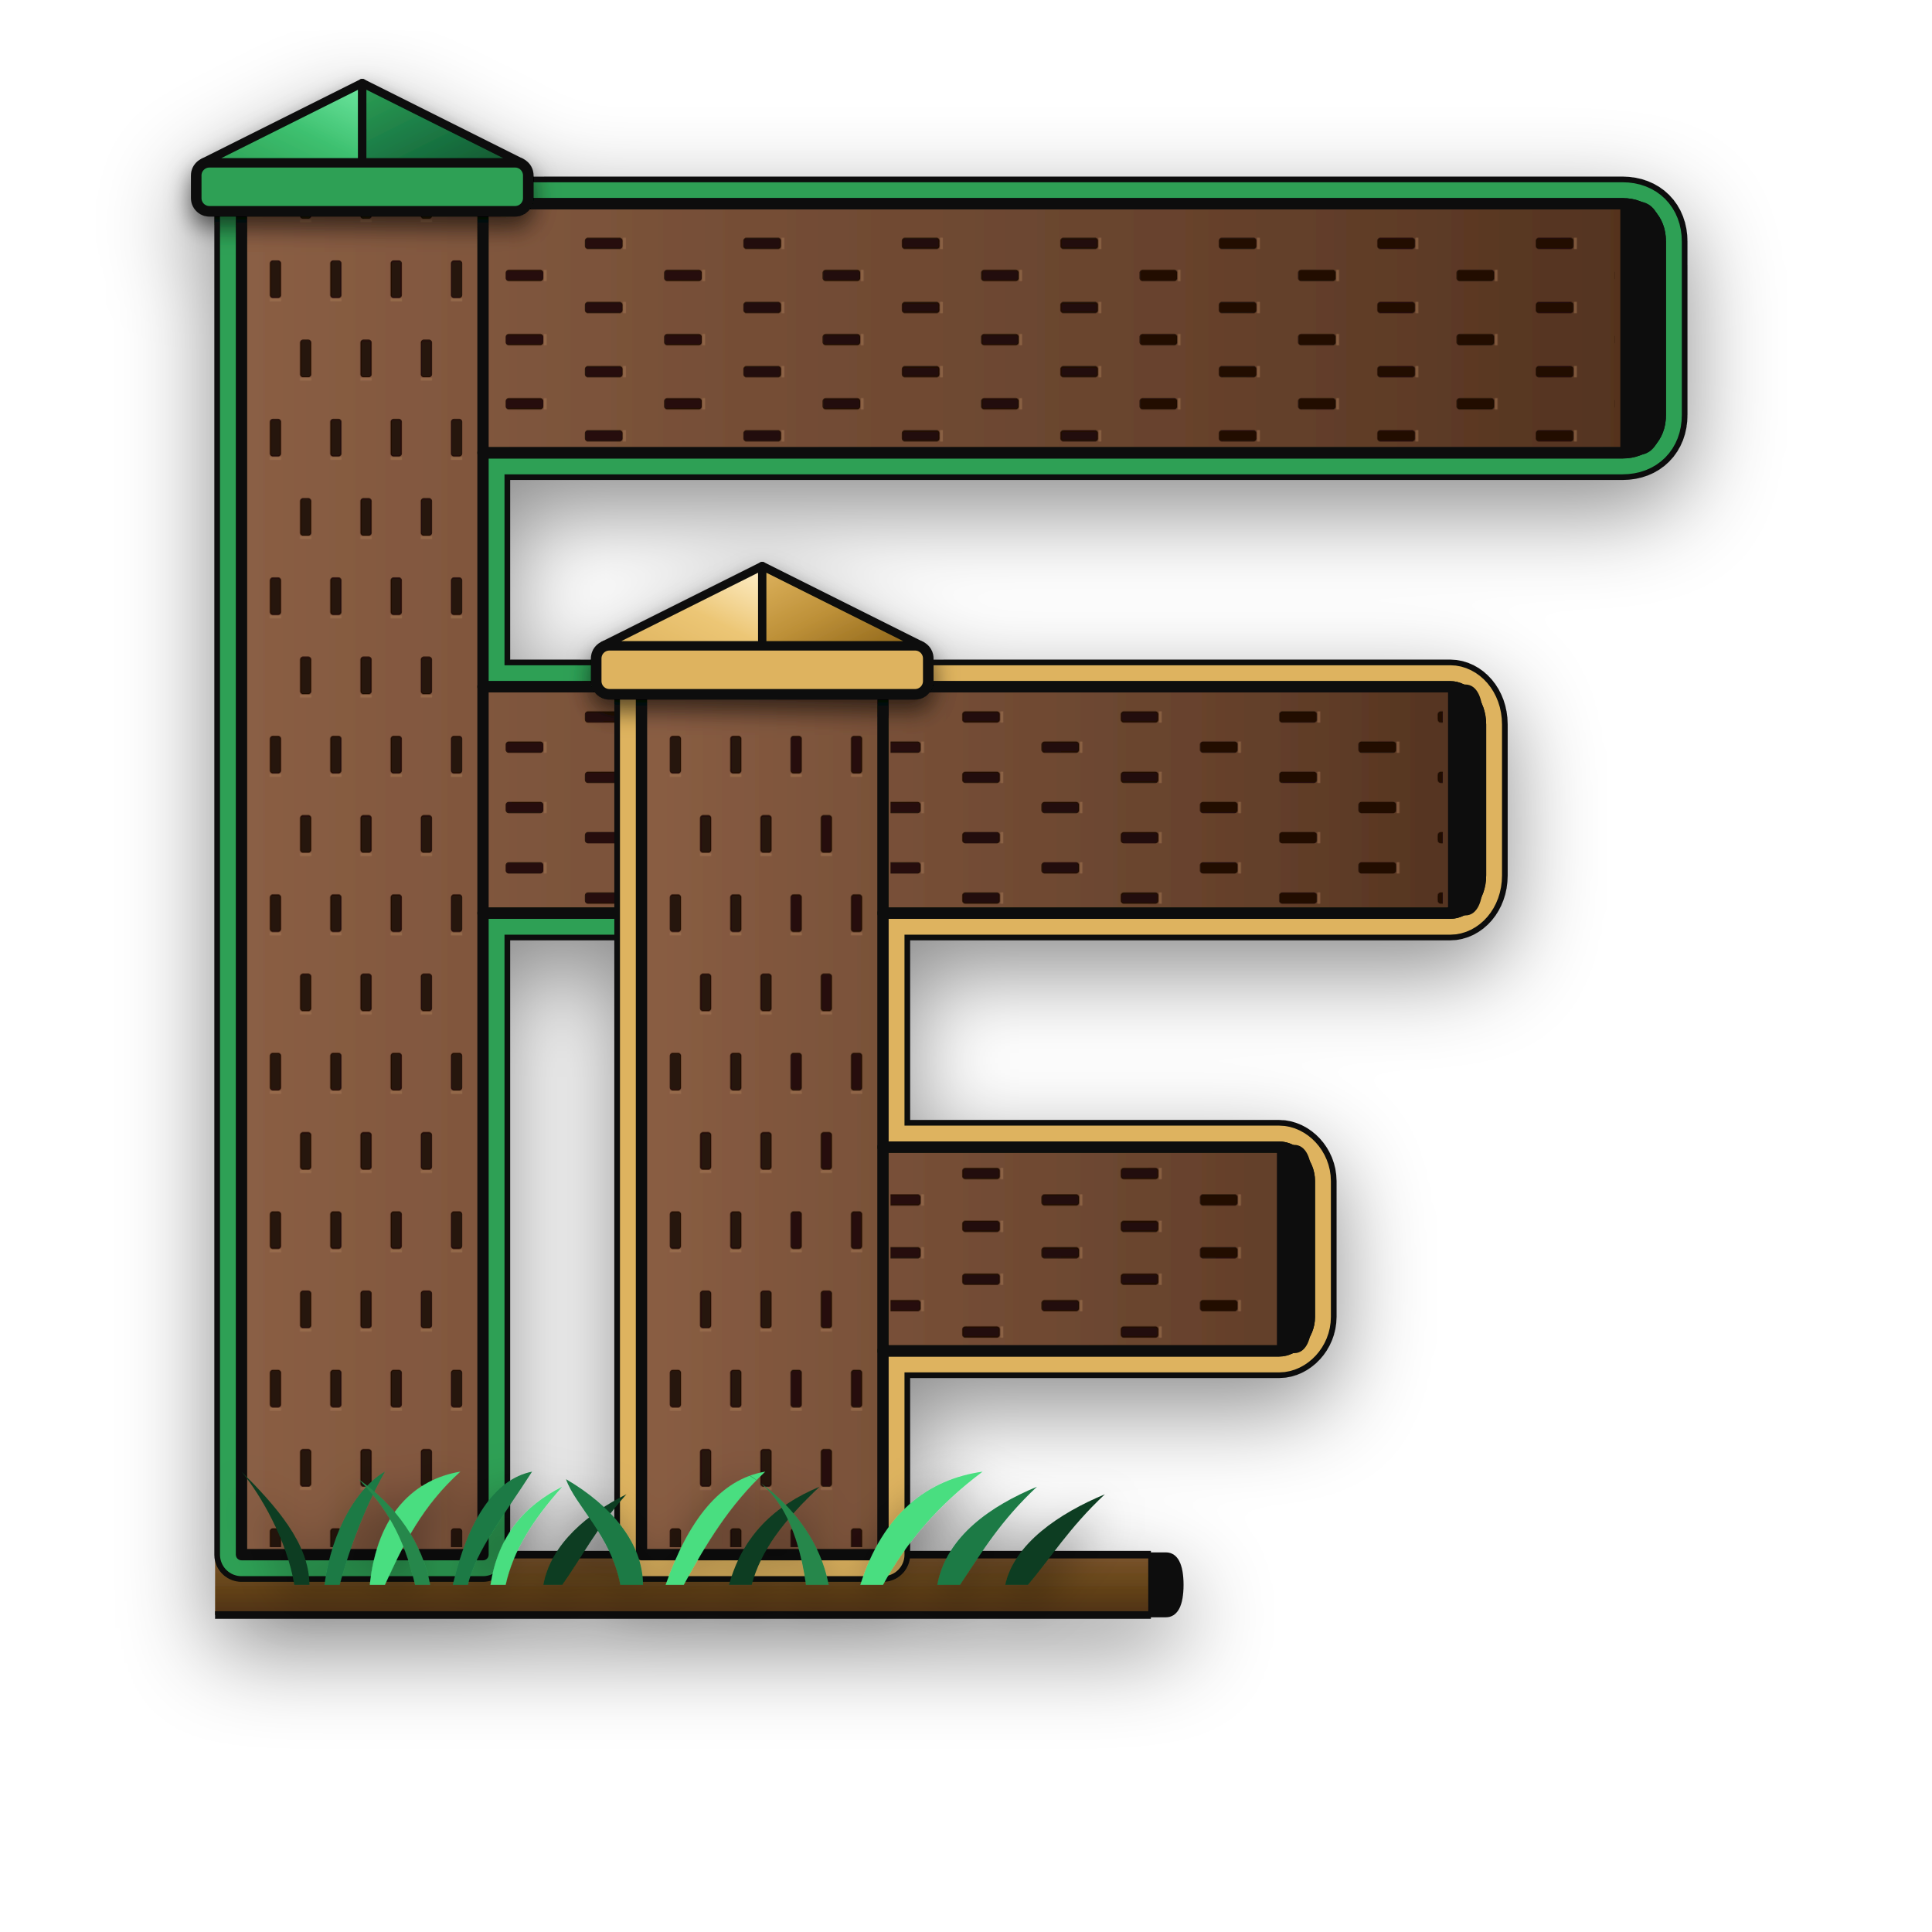
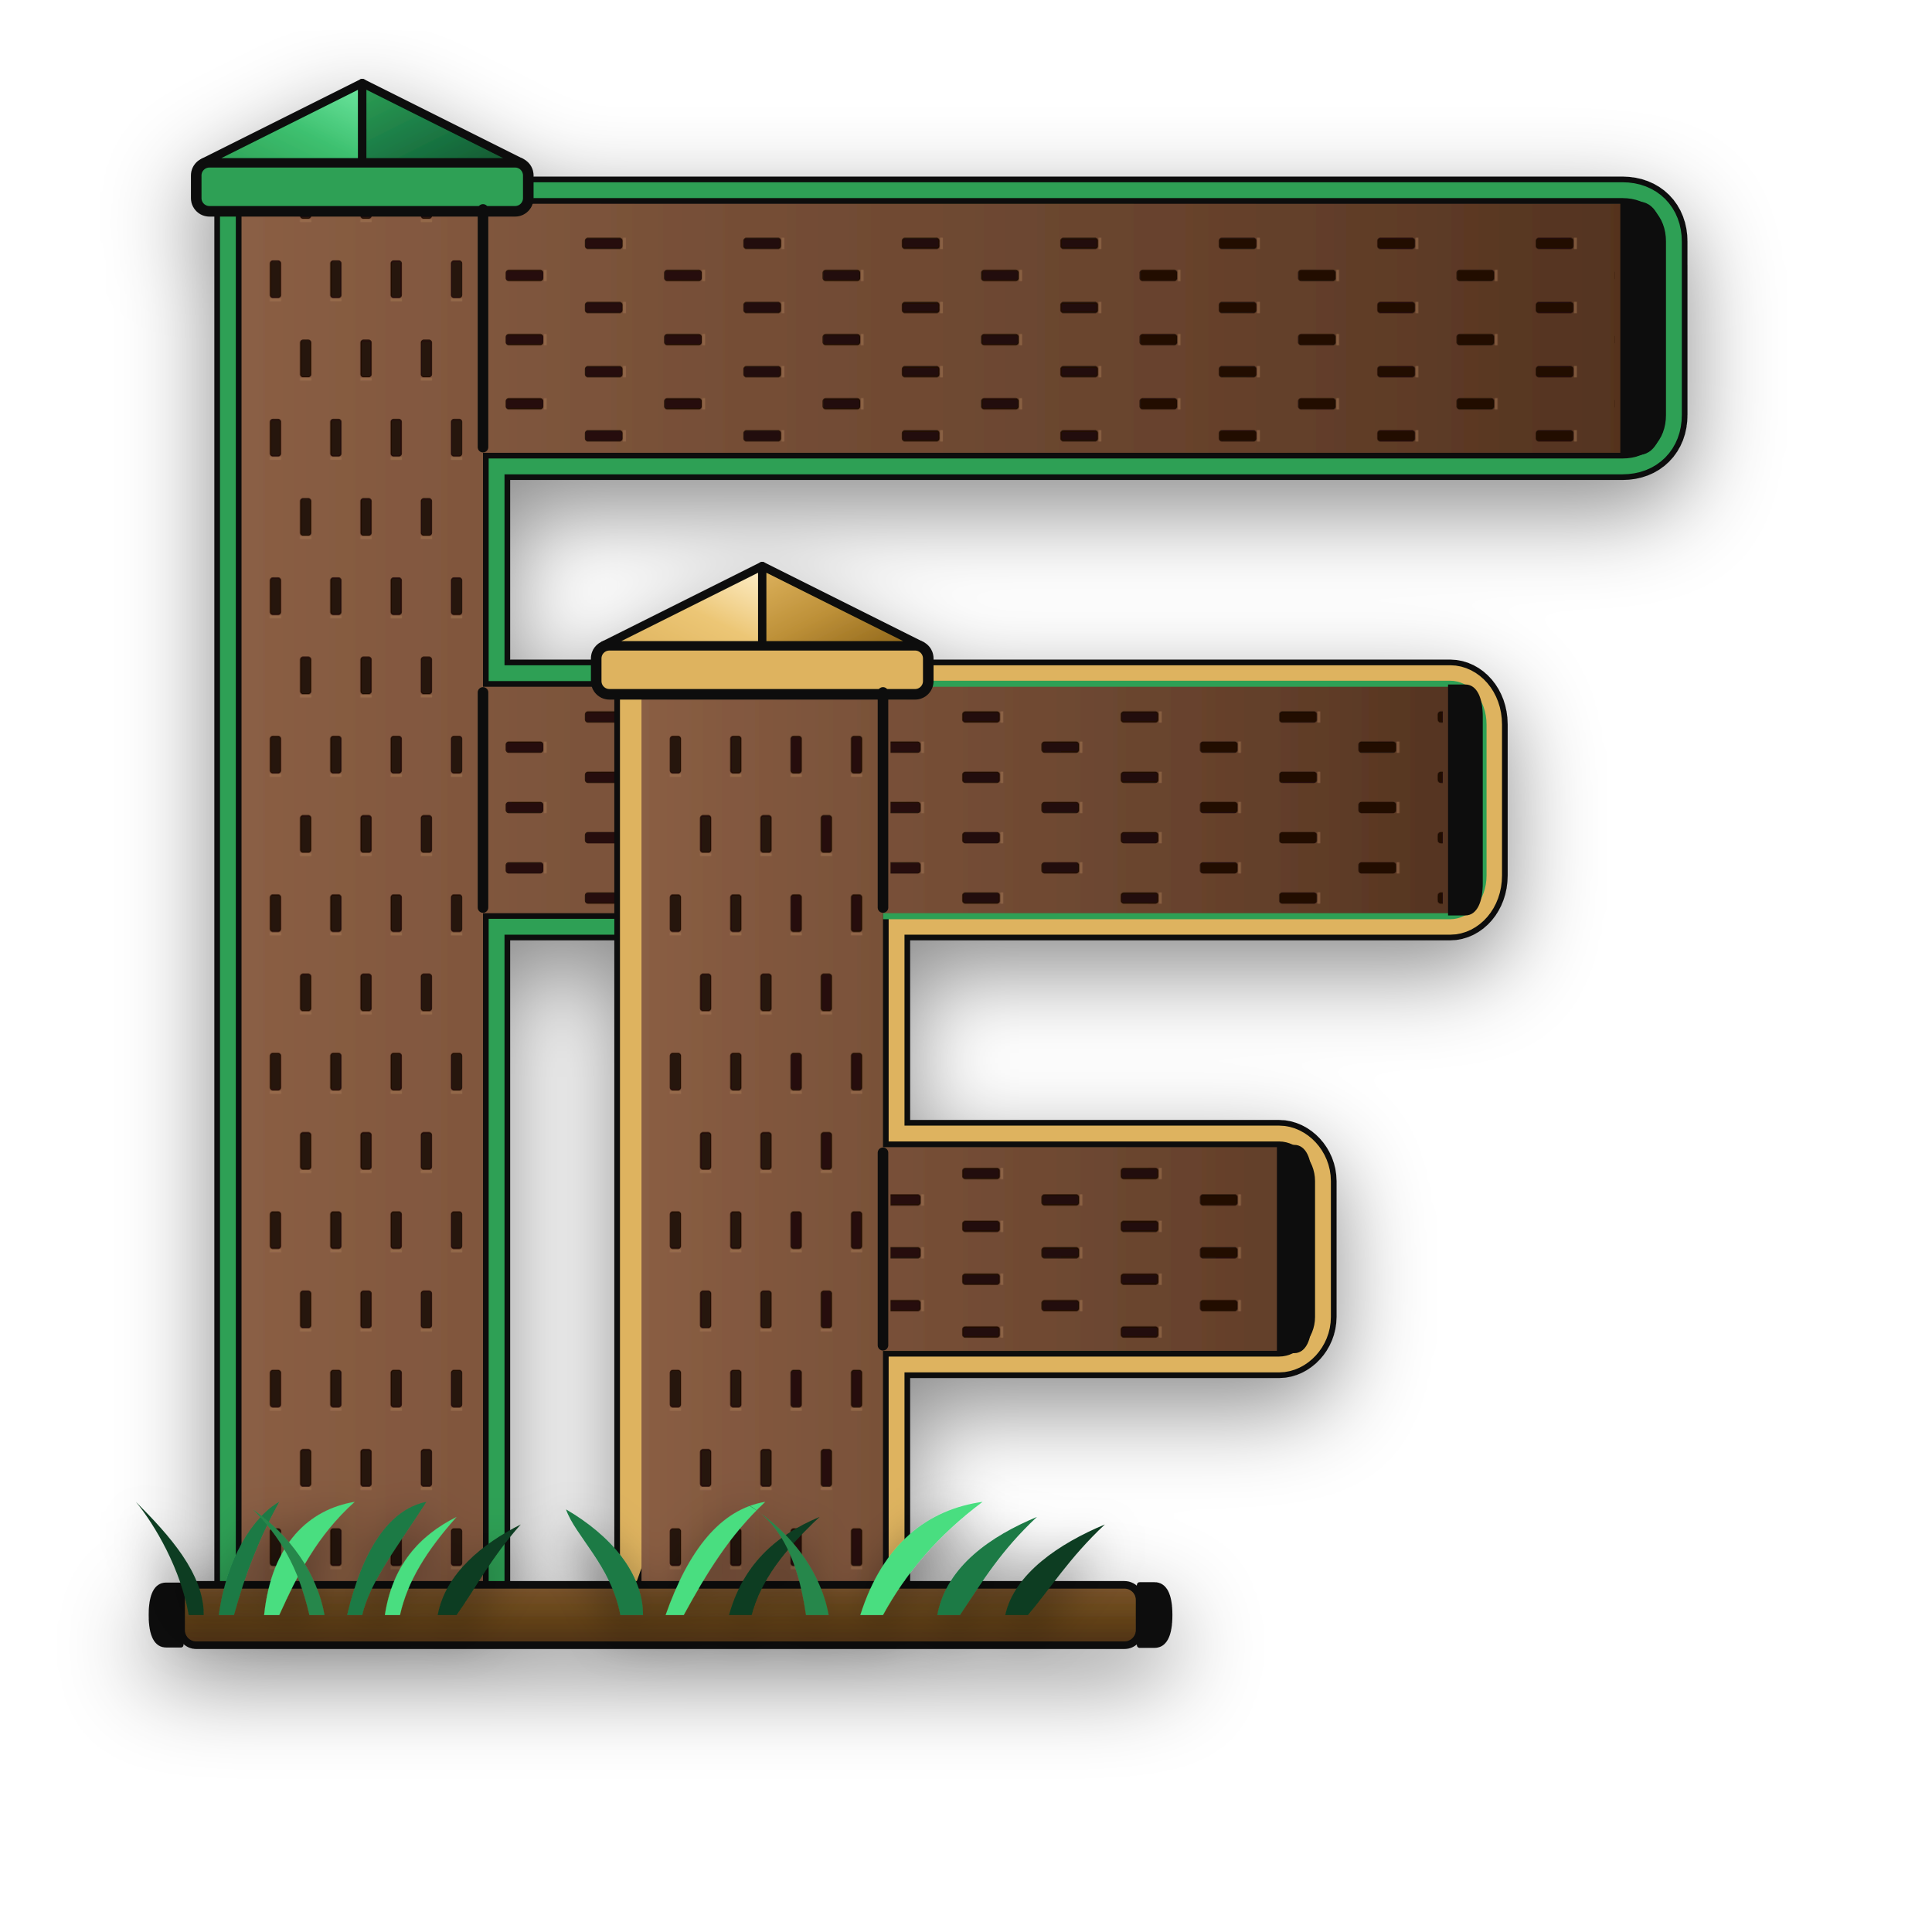
<svg xmlns="http://www.w3.org/2000/svg" viewBox="0 0 512 512" width="100%" height="100%">
  <defs>
-     <linearGradient id="emeraldGrad1cy" x1="0%" y1="0%" x2="100%" y2="100%">
+     <linearGradient id="brightEmeraldGrad1cn" x1="0%" y1="0%" x2="100%" y2="100%">
      <stop offset="0%" stop-color="#4ADE80" />
      <stop offset="45%" stop-color="#2EA055" />
      <stop offset="100%" stop-color="#1B7A45" />
    </linearGradient>
-     <linearGradient id="emeraldCapLeft1cy" x1="0%" y1="100%" x2="100%" y2="0%">
+     <linearGradient id="brightEmeraldCapLeft1cn" x1="0%" y1="100%" x2="100%" y2="0%">
      <stop offset="0%" stop-color="#2EA055" />
      <stop offset="50%" stop-color="#3DC06F" />
      <stop offset="100%" stop-color="#6EE7A0" />
    </linearGradient>
-     <linearGradient id="emeraldCapRight1cy" x1="0%" y1="0%" x2="100%" y2="100%">
+     <linearGradient id="brightEmeraldCapRight1cn" x1="0%" y1="0%" x2="100%" y2="100%">
      <stop offset="0%" stop-color="#2EA055" />
      <stop offset="50%" stop-color="#1B7A45" />
      <stop offset="100%" stop-color="#12562F" />
    </linearGradient>
-     <linearGradient id="goldTanGrad1cy" x1="0%" y1="0%" x2="100%" y2="100%">
+     <linearGradient id="goldenTanGrad1cn" x1="0%" y1="0%" x2="100%" y2="100%">
      <stop offset="0%" stop-color="#F7DF9E" />
      <stop offset="45%" stop-color="#DEB35E" />
      <stop offset="100%" stop-color="#A87A24" />
    </linearGradient>
-     <linearGradient id="goldTanCapLeft1cy" x1="0%" y1="100%" x2="100%" y2="0%">
+     <linearGradient id="goldenTanCapLeft1cn" x1="0%" y1="100%" x2="100%" y2="0%">
      <stop offset="0%" stop-color="#DEB35E" />
      <stop offset="50%" stop-color="#ECC675" />
      <stop offset="100%" stop-color="#FFF0CC" />
    </linearGradient>
-     <linearGradient id="goldTanCapRight1cy" x1="0%" y1="0%" x2="100%" y2="100%">
+     <linearGradient id="goldenTanCapRight1cn" x1="0%" y1="0%" x2="100%" y2="100%">
      <stop offset="0%" stop-color="#DEB35E" />
      <stop offset="50%" stop-color="#BD9038" />
      <stop offset="100%" stop-color="#8C6318" />
    </linearGradient>
-     <linearGradient id="woodGrad1cy" x1="0%" y1="0%" x2="100%" y2="0%">
+     <linearGradient id="ptWarmWoodGrad1cn" x1="0%" y1="0%" x2="100%" y2="0%">
      <stop offset="0%" stop-color="#8A5E44" />
      <stop offset="35%" stop-color="#754E36" />
      <stop offset="75%" stop-color="#633F2A" />
      <stop offset="100%" stop-color="#52321E" />
    </linearGradient>
-     <linearGradient id="soilGrad1cy" x1="0%" y1="0%" x2="0%" y2="100%">
+     <linearGradient id="soilGrad1cn" x1="0%" y1="0%" x2="0%" y2="100%">
      <stop offset="0%" stop-color="#7A542E" />
      <stop offset="40%" stop-color="#6A481B" />
      <stop offset="100%" stop-color="#4E3114" />
    </linearGradient>
-     <pattern id="grid-post1-1cy" x="64" y="0" width="64" height="42" patternUnits="userSpaceOnUse">
+     <pattern id="pt-grid-post1-1cn" x="64" y="0" width="64" height="42" patternUnits="userSpaceOnUse">
      <rect x="15.5" y="6" width="3" height="10" rx="0.8" fill="#1C0A02" opacity="0.9" />
      <line x1="15.5" y1="16.5" x2="18.5" y2="16.5" stroke="#A37854" stroke-width="0.75" opacity="0.5" />
      <rect x="31.5" y="6" width="3" height="10" rx="0.8" fill="#1C0A02" opacity="0.9" />
      <line x1="31.5" y1="16.5" x2="34.5" y2="16.5" stroke="#A37854" stroke-width="0.75" opacity="0.5" />
      <rect x="47.5" y="6" width="3" height="10" rx="0.8" fill="#1C0A02" opacity="0.9" />
      <line x1="47.5" y1="16.5" x2="50.5" y2="16.5" stroke="#A37854" stroke-width="0.75" opacity="0.5" />
      <rect x="7.5" y="27" width="3" height="10" rx="0.8" fill="#1C0A02" opacity="0.9" />
      <line x1="7.5" y1="37.5" x2="10.5" y2="37.5" stroke="#A37854" stroke-width="0.75" opacity="0.5" />
      <rect x="23.5" y="27" width="3" height="10" rx="0.8" fill="#1C0A02" opacity="0.9" />
      <line x1="23.5" y1="37.5" x2="26.5" y2="37.5" stroke="#A37854" stroke-width="0.75" opacity="0.5" />
      <rect x="39.5" y="27" width="3" height="10" rx="0.8" fill="#1C0A02" opacity="0.9" />
      <line x1="39.5" y1="37.5" x2="42.5" y2="37.5" stroke="#A37854" stroke-width="0.75" opacity="0.5" />
      <rect x="55.5" y="27" width="3" height="10" rx="0.8" fill="#1C0A02" opacity="0.9" />
      <line x1="55.5" y1="37.5" x2="58.5" y2="37.5" stroke="#A37854" stroke-width="0.75" opacity="0.5" />
    </pattern>
-     <pattern id="grid-post2-1cy" x="170" y="0" width="64" height="42" patternUnits="userSpaceOnUse">
+     <pattern id="pt-grid-post2-1cn" x="170" y="0" width="64" height="42" patternUnits="userSpaceOnUse">
      <rect x="15.5" y="6" width="3" height="10" rx="0.8" fill="#1C0A02" opacity="0.9" />
      <line x1="15.5" y1="16.5" x2="18.5" y2="16.5" stroke="#A37854" stroke-width="0.75" opacity="0.5" />
      <rect x="31.5" y="6" width="3" height="10" rx="0.8" fill="#1C0A02" opacity="0.9" />
      <line x1="31.5" y1="16.5" x2="34.5" y2="16.5" stroke="#A37854" stroke-width="0.75" opacity="0.5" />
      <rect x="47.5" y="6" width="3" height="10" rx="0.8" fill="#1C0A02" opacity="0.9" />
      <line x1="47.5" y1="16.5" x2="50.5" y2="16.5" stroke="#A37854" stroke-width="0.75" opacity="0.5" />
      <rect x="7.5" y="27" width="3" height="10" rx="0.8" fill="#1C0A02" opacity="0.9" />
      <line x1="7.5" y1="37.5" x2="10.5" y2="37.5" stroke="#A37854" stroke-width="0.75" opacity="0.5" />
      <rect x="23.5" y="27" width="3" height="10" rx="0.8" fill="#1C0A02" opacity="0.9" />
      <line x1="23.5" y1="37.5" x2="26.5" y2="37.5" stroke="#A37854" stroke-width="0.75" opacity="0.5" />
      <rect x="39.5" y="27" width="3" height="10" rx="0.8" fill="#1C0A02" opacity="0.9" />
      <line x1="39.5" y1="37.5" x2="42.5" y2="37.5" stroke="#A37854" stroke-width="0.75" opacity="0.5" />
      <rect x="55.5" y="27" width="3" height="10" rx="0.8" fill="#1C0A02" opacity="0.9" />
      <line x1="55.5" y1="37.5" x2="58.5" y2="37.5" stroke="#A37854" stroke-width="0.75" opacity="0.5" />
    </pattern>
-     <pattern id="grid-rail1-1cy" x="2" y="56" width="42" height="68" patternUnits="userSpaceOnUse">
+     <pattern id="pt-grid-rail1-1cn" x="2" y="56" width="42" height="68" patternUnits="userSpaceOnUse">
      <rect x="6" y="15.5" width="10" height="3" rx="0.8" fill="#1C0A02" opacity="0.9" />
      <line x1="16.5" y1="15.5" x2="16.5" y2="18.5" stroke="#A37854" stroke-width="0.75" opacity="0.5" />
      <rect x="6" y="32.5" width="10" height="3" rx="0.8" fill="#1C0A02" opacity="0.9" />
      <line x1="16.5" y1="32.5" x2="16.5" y2="35.5" stroke="#A37854" stroke-width="0.75" opacity="0.5" />
      <rect x="6" y="49.5" width="10" height="3" rx="0.8" fill="#1C0A02" opacity="0.9" />
      <line x1="16.5" y1="49.5" x2="16.5" y2="52.5" stroke="#A37854" stroke-width="0.75" opacity="0.5" />
      <rect x="27" y="7" width="10" height="3" rx="0.8" fill="#1C0A02" opacity="0.9" />
      <line x1="37.5" y1="7" x2="37.5" y2="10" stroke="#A37854" stroke-width="0.75" opacity="0.5" />
      <rect x="27" y="24" width="10" height="3" rx="0.8" fill="#1C0A02" opacity="0.9" />
      <line x1="37.5" y1="24" x2="37.5" y2="27" stroke="#A37854" stroke-width="0.75" opacity="0.5" />
      <rect x="27" y="41" width="10" height="3" rx="0.8" fill="#1C0A02" opacity="0.9" />
      <line x1="37.5" y1="41" x2="37.5" y2="44" stroke="#A37854" stroke-width="0.75" opacity="0.5" />
      <rect x="27" y="58" width="10" height="3" rx="0.8" fill="#1C0A02" opacity="0.9" />
      <line x1="37.5" y1="58" x2="37.5" y2="61" stroke="#A37854" stroke-width="0.75" opacity="0.5" />
    </pattern>
-     <pattern id="grid-rail2-left-1cy" x="2" y="182" width="42" height="64" patternUnits="userSpaceOnUse">
+     <pattern id="pt-grid-rail2-left-1cn" x="2" y="182" width="42" height="64" patternUnits="userSpaceOnUse">
      <rect x="6" y="14.5" width="10" height="3" rx="0.8" fill="#1C0A02" opacity="0.9" />
      <line x1="16.5" y1="14.5" x2="16.5" y2="17.5" stroke="#A37854" stroke-width="0.75" opacity="0.5" />
      <rect x="6" y="30.5" width="10" height="3" rx="0.8" fill="#1C0A02" opacity="0.9" />
      <line x1="16.5" y1="30.5" x2="16.5" y2="33.5" stroke="#A37854" stroke-width="0.75" opacity="0.5" />
      <rect x="6" y="46.5" width="10" height="3" rx="0.8" fill="#1C0A02" opacity="0.9" />
      <line x1="16.5" y1="46.5" x2="16.5" y2="49.5" stroke="#A37854" stroke-width="0.75" opacity="0.5" />
      <rect x="27" y="6.5" width="10" height="3" rx="0.8" fill="#1C0A02" opacity="0.9" />
      <line x1="37.5" y1="6.5" x2="37.5" y2="9.5" stroke="#A37854" stroke-width="0.75" opacity="0.5" />
      <rect x="27" y="22.5" width="10" height="3" rx="0.8" fill="#1C0A02" opacity="0.9" />
      <line x1="37.5" y1="22.5" x2="37.5" y2="25.5" stroke="#A37854" stroke-width="0.75" opacity="0.5" />
      <rect x="27" y="38.5" width="10" height="3" rx="0.8" fill="#1C0A02" opacity="0.9" />
      <line x1="37.5" y1="38.5" x2="37.5" y2="41.5" stroke="#A37854" stroke-width="0.75" opacity="0.5" />
      <rect x="27" y="54.5" width="10" height="3" rx="0.8" fill="#1C0A02" opacity="0.9" />
      <line x1="37.5" y1="54.5" x2="37.5" y2="57.5" stroke="#A37854" stroke-width="0.75" opacity="0.5" />
    </pattern>
-     <pattern id="grid-rail2-right-1cy" x="18" y="182" width="42" height="64" patternUnits="userSpaceOnUse">
+     <pattern id="pt-grid-rail2-right-1cn" x="18" y="182" width="42" height="64" patternUnits="userSpaceOnUse">
      <rect x="6" y="14.5" width="10" height="3" rx="0.8" fill="#1C0A02" opacity="0.9" />
      <line x1="16.5" y1="14.5" x2="16.5" y2="17.5" stroke="#A37854" stroke-width="0.75" opacity="0.5" />
      <rect x="6" y="30.5" width="10" height="3" rx="0.8" fill="#1C0A02" opacity="0.9" />
      <line x1="16.5" y1="30.5" x2="16.5" y2="33.5" stroke="#A37854" stroke-width="0.75" opacity="0.5" />
      <rect x="6" y="46.5" width="10" height="3" rx="0.8" fill="#1C0A02" opacity="0.9" />
      <line x1="16.5" y1="46.5" x2="16.5" y2="49.5" stroke="#A37854" stroke-width="0.75" opacity="0.5" />
      <rect x="27" y="6.5" width="10" height="3" rx="0.8" fill="#1C0A02" opacity="0.9" />
      <line x1="37.5" y1="6.5" x2="37.5" y2="9.5" stroke="#A37854" stroke-width="0.75" opacity="0.5" />
      <rect x="27" y="22.5" width="10" height="3" rx="0.8" fill="#1C0A02" opacity="0.9" />
      <line x1="37.5" y1="22.5" x2="37.5" y2="25.5" stroke="#A37854" stroke-width="0.75" opacity="0.5" />
      <rect x="27" y="38.5" width="10" height="3" rx="0.8" fill="#1C0A02" opacity="0.9" />
      <line x1="37.5" y1="38.5" x2="37.5" y2="41.5" stroke="#A37854" stroke-width="0.75" opacity="0.5" />
      <rect x="27" y="54.5" width="10" height="3" rx="0.8" fill="#1C0A02" opacity="0.9" />
      <line x1="37.5" y1="54.5" x2="37.5" y2="57.5" stroke="#A37854" stroke-width="0.75" opacity="0.5" />
    </pattern>
-     <pattern id="grid-rail3-right-1cy" x="18" y="304" width="42" height="56" patternUnits="userSpaceOnUse">
+     <pattern id="pt-grid-rail3-right-1cn" x="18" y="304" width="42" height="56" patternUnits="userSpaceOnUse">
      <rect x="6" y="12.5" width="10" height="3" rx="0.8" fill="#1C0A02" opacity="0.9" />
      <line x1="16.5" y1="12.5" x2="16.5" y2="15.5" stroke="#A37854" stroke-width="0.75" opacity="0.5" />
      <rect x="6" y="26.5" width="10" height="3" rx="0.8" fill="#1C0A02" opacity="0.9" />
      <line x1="16.5" y1="26.5" x2="16.5" y2="29.5" stroke="#A37854" stroke-width="0.75" opacity="0.5" />
      <rect x="6" y="40.5" width="10" height="3" rx="0.8" fill="#1C0A02" opacity="0.9" />
      <line x1="16.5" y1="40.5" x2="16.5" y2="43.5" stroke="#A37854" stroke-width="0.75" opacity="0.5" />
      <rect x="27" y="5.5" width="10" height="3" rx="0.8" fill="#1C0A02" opacity="0.9" />
      <line x1="37.5" y1="5.5" x2="37.5" y2="8.5" stroke="#A37854" stroke-width="0.75" opacity="0.5" />
      <rect x="27" y="19.5" width="10" height="3" rx="0.8" fill="#1C0A02" opacity="0.9" />
      <line x1="37.5" y1="19.5" x2="37.5" y2="22.5" stroke="#A37854" stroke-width="0.75" opacity="0.5" />
      <rect x="27" y="33.5" width="10" height="3" rx="0.8" fill="#1C0A02" opacity="0.9" />
      <line x1="37.5" y1="33.5" x2="37.5" y2="36.5" stroke="#A37854" stroke-width="0.75" opacity="0.5" />
      <rect x="27" y="47.5" width="10" height="3" rx="0.8" fill="#1C0A02" opacity="0.9" />
      <line x1="37.5" y1="47.5" x2="37.5" y2="50.5" stroke="#A37854" stroke-width="0.75" opacity="0.5" />
    </pattern>
-     <filter id="shadow1cy" x="-15%" y="-15%" width="135%" height="135%">
+     <filter id="shadow1cn" x="-15%" y="-15%" width="135%" height="135%">
      <feDropShadow dx="0" dy="8" stdDeviation="12" flood-color="#000000" flood-opacity="0.45" />
    </filter>
-     <filter id="capShadow1cy" x="-20%" y="-20%" width="140%" height="140%">
-       <feDropShadow dx="0" dy="3" stdDeviation="3" flood-color="#000000" flood-opacity="0.6" />
-     </filter>
  </defs>
-   <g filter="url(#shadow1cy)">
-     <g id="Soil-Foundation-Plinth-1cy">
-       <path d="M 57 412 L 305 412 C 309 412 313.05 414.5 313.05 420 C 313.05 425.5 309 428 305 428 L 57 428 Z" fill="url(#soilGrad1cy)" />
-       <line x1="57" y1="412" x2="305" y2="412" stroke="#0B0E0C" stroke-width="2.0" />
-       <line x1="57" y1="428" x2="305" y2="428" stroke="#0B0E0C" stroke-width="2.0" />
-       <path d="M 305 412 L 309 412 C 311.5 412 313.05 414.5 313.05 420 C 313.05 425.5 311.5 428 309 428 L 305 428 Z" fill="#0B0E0C" stroke="#0B0E0C" stroke-width="1.2" stroke-linejoin="round" />
-       <line x1="305" y1="412" x2="305" y2="428" stroke="#0B0E0C" stroke-width="1.4" />
-     </g>
-     <g id="Big-F-Structure-1cy">
-       <path d="M 64 54 L 430 54 C 436 54 440 58 440 64 L 440 110 C 440 116 436 120 430 120 L 128 120 L 128 182 L 170 182 L 170 242 L 128 242 L 128 412 L 64 412 Z" fill="none" stroke="#0B0E0C" stroke-width="14.4" stroke-linejoin="round" />
-       <path d="M 64 54 L 430 54 C 436 54 440 58 440 64 L 440 110 C 440 116 436 120 430 120 L 128 120 L 128 182 L 170 182 L 170 242 L 128 242 L 128 412 L 64 412 Z" fill="none" stroke="#2EA055" stroke-width="11.4" stroke-linejoin="round" />
-       <path d="M 64 54 L 430 54 C 436 54 440 58 440 64 L 440 110 C 440 116 436 120 430 120 L 128 120 L 128 182 L 170 182 L 170 242 L 128 242 L 128 412 L 64 412 Z" fill="url(#woodGrad1cy)" stroke="#0B0E0C" stroke-width="3.0" stroke-linejoin="round" />
-       <rect x="66" y="56" width="60" height="354" fill="url(#grid-post1-1cy)" />
-       <rect x="130" y="56" width="298" height="62" fill="url(#grid-rail1-1cy)" />
-       <rect x="130" y="184" width="38" height="56" fill="url(#grid-rail2-left-1cy)" />
+   <g filter="url(#shadow1cn)">
+     <g id="Big-F-Bright-Emerald">
+       <path d="M 64 54 L 128 54 L 430 54 C 436 54 440 58 440 64 L 440 110 C 440 116 436 120 430 120 L 128 120 L 128 182 L 170 182 L 170 242 L 128 242 L 128 420 L 64 420 Z" fill="none" stroke="#0B0E0C" stroke-width="14.4" stroke-linejoin="round" />
+       <path d="M 64 54 L 128 54 L 430 54 C 436 54 440 58 440 64 L 440 110 C 440 116 436 120 430 120 L 128 120 L 128 182 L 170 182 L 170 242 L 128 242 L 128 420 L 64 420 Z" fill="none" stroke="#2EA055" stroke-width="11.4" stroke-linejoin="round" />
+       <path d="M 64 54 L 128 54 L 430 54 C 436 54 440 58 440 64 L 440 110 C 440 116 436 120 430 120 L 128 120 L 128 182 L 170 182 L 170 242 L 128 242 L 128 420 L 64 420 Z" fill="none" stroke="#0B0E0C" stroke-width="3.0" stroke-linejoin="round" />
+       <path d="M 64 54 L 128 54 L 430 54 C 440 54 440 58 440 64 L 440 110 C 440 116 436 120 430 120 L 128 120 L 128 182 L 170 182 L 170 242 L 128 242 L 128 420 L 64 420 Z" fill="url(#ptWarmWoodGrad1cn)" stroke="none" />
+       <rect x="66" y="56" width="60" height="362" fill="url(#pt-grid-post1-1cn)" />
+       <rect x="130" y="56" width="298" height="62" fill="url(#pt-grid-rail1-1cn)" />
+       <rect x="130" y="184" width="38" height="56" fill="url(#pt-grid-rail2-left-1cn)" />
      <path d="M 430 54 L 434 54 C 438 54 440 58 440 64 L 440 110 C 440 116 438 120 434 120 L 430 120 Z" fill="#0B0E0C" stroke="#0B0E0C" stroke-width="1.2" />
-       <path d="M 128 54 L 430 54 C 436 54 440 58 440 64 L 440 110 C 440 116 436 120 430 120 L 128 120 Z" fill="none" stroke="#0B0E0C" stroke-width="3.0" stroke-linejoin="round" />
-       <path d="M 128 182 L 170 182 L 170 242 L 128 242 Z" fill="none" stroke="#0B0E0C" stroke-width="3.0" stroke-linejoin="round" />
-     </g>
-     <g id="Small-F-Structure-1cy">
-       <path d="M 170 182 L 384.35 182 C 388.35 182 392.35 186 392.35 192 L 392.35 232 C 392.35 238 388.35 242 384.35 242 L 234 242 L 234 304 L 339 304 C 343 304 347 308 347 313 L 347 349 C 347 354 343 358 339 358 L 234 358 L 234 412 L 170 412 Z" fill="none" stroke="#0B0E0C" stroke-width="14.4" stroke-linejoin="round" />
-       <path d="M 170 182 L 384.35 182 C 388.35 182 392.35 186 392.35 192 L 392.35 232 C 392.35 238 388.35 242 384.35 242 L 234 242 L 234 304 L 339 304 C 343 304 347 308 347 313 L 347 349 C 347 354 343 358 339 358 L 234 358 L 234 412 L 170 412 Z" fill="none" stroke="#DEB35E" stroke-width="11.4" stroke-linejoin="round" />
-       <path d="M 170 182 L 384.35 182 C 388.35 182 392.35 186 392.35 192 L 392.35 232 C 392.35 238 388.35 242 384.35 242 L 234 242 L 234 304 L 339 304 C 343 304 347 308 347 313 L 347 349 C 347 354 343 358 339 358 L 234 358 L 234 412 L 170 412 Z" fill="url(#woodGrad1cy)" stroke="#0B0E0C" stroke-width="3.0" stroke-linejoin="round" />
-       <rect x="172" y="184" width="60" height="226" fill="url(#grid-post2-1cy)" />
-       <rect x="236" y="184" width="146.35" height="56" fill="url(#grid-rail2-right-1cy)" />
-       <rect x="236" y="306" width="101" height="50" fill="url(#grid-rail3-right-1cy)" />
+       <rect x="52" y="43" width="88" height="13" rx="3.5" fill="#2EA055" stroke="#0B0E0C" stroke-width="2.8" />
+       <path d="M 54 43 L 96 22 L 96 43 Z" fill="url(#brightEmeraldCapLeft1cn)" stroke="#0B0E0C" stroke-width="2.2" stroke-linejoin="round" />
+       <path d="M 96 22 L 138 43 L 96 43 Z" fill="url(#brightEmeraldCapRight1cn)" stroke="#0B0E0C" stroke-width="2.2" stroke-linejoin="round" />
+       <line x1="128" y1="55.5" x2="128" y2="118.5" stroke="#0B0E0C" stroke-width="2.8" stroke-linecap="round" />
+       <line x1="128" y1="183.5" x2="128" y2="240.5" stroke="#0B0E0C" stroke-width="2.8" stroke-linecap="round" />
+       <line x1="170" y1="183.5" x2="170" y2="240.5" stroke="#0B0E0C" stroke-width="2.8" stroke-linecap="round" />
+     </g>
+     <g id="Small-F-Golden-Tan">
+       <path d="M 170 182 L 234 182 L 384.35 182 C 388.35 182 392.35 186 392.35 192 L 392.35 232 C 392.35 238 388.35 242 384.35 242 L 234 242 L 234 304 L 339 304 C 343 304 347 308 347 313 L 347 349 C 347 354 343 358 339 358 L 234 358 L 234 420 L 170 420 Z" fill="none" stroke="#0B0E0C" stroke-width="14.4" stroke-linejoin="round" />
+       <path d="M 170 182 L 234 182 L 384.35 182 C 388.35 182 392.35 186 392.35 192 L 392.35 232 C 392.35 238 388.35 242 384.35 242 L 234 242 L 234 304 L 339 304 C 343 304 347 308 347 313 L 347 349 C 347 354 343 358 339 358 L 234 358 L 234 420 L 170 420 Z" fill="none" stroke="#DEB35E" stroke-width="11.4" stroke-linejoin="round" />
+       <path d="M 170 182 L 234 182 M 234 242 L 234 304 L 339 304 C 343 304 347 308 347 313 L 347 349 C 347 354 343 358 339 358 L 234 358 L 234 420 L 170 420 Z" fill="none" stroke="#0B0E0C" stroke-width="3.0" stroke-linejoin="round" />
+       <path d="M 234 182 L 384.35 182 C 388.35 182 392.35 186 392.35 192 L 392.35 232 C 392.35 238 388.35 242 384.35 242 L 234 242" fill="none" stroke="#2EA055" stroke-width="3.2" stroke-linejoin="round" />
+       <path d="M 170 182 L 234 182 L 384.35 182 C 392.35 182 392.35 186 392.35 192 L 392.35 232 C 392.35 238 388.35 242 384.35 242 L 234 242 L 234 304 L 339 304 C 343 304 347 308 347 313 L 347 349 C 347 354 343 358 339 358 L 234 358 L 234 420 L 170 420 Z" fill="url(#ptWarmWoodGrad1cn)" stroke="none" />
+       <rect x="172" y="184" width="60" height="234" fill="url(#pt-grid-post2-1cn)" />
+       <rect x="236" y="184" width="146.35" height="56" fill="url(#pt-grid-rail2-right-1cn)" />
+       <rect x="236" y="306" width="101" height="50" fill="url(#pt-grid-rail3-right-1cn)" />
      <path d="M 384.35 182 L 388.35 182 C 390.85 182 392.35 185 392.35 190 L 392.35 234 C 392.35 239 390.85 242 388.35 242 L 384.35 242 Z" fill="#0B0E0C" stroke="#0B0E0C" stroke-width="1.2" />
      <path d="M 339 304 L 343 304 C 345.5 304 347 307 347 312 L 347 350 C 347 355 345.5 358 343 358 L 339 358 Z" fill="#0B0E0C" stroke="#0B0E0C" stroke-width="1.2" />
-       <path d="M 234 182 L 384.35 182 C 388.35 182 392.35 186 392.35 192 L 392.35 232 C 392.35 238 388.35 242 384.35 242 L 234 242 Z" fill="none" stroke="#0B0E0C" stroke-width="3.0" stroke-linejoin="round" />
-       <path d="M 234 304 L 339 304 C 343 304 347 308 347 313 L 347 349 C 347 354 343 358 339 358 L 234 358 Z" fill="none" stroke="#0B0E0C" stroke-width="3.0" stroke-linejoin="round" />
-     </g>
-     <g id="Post-Caps-Top-Layer" filter="url(#capShadow1cy)">
-       <g id="Post-1-Cap">
-         <rect x="52" y="43" width="88" height="13" rx="3.5" fill="#2EA055" stroke="#0B0E0C" stroke-width="2.8" />
-         <path d="M 54 43 L 96 22 L 96 43 Z" fill="url(#emeraldCapLeft1cy)" stroke="#0B0E0C" stroke-width="2.2" stroke-linejoin="round" />
-         <path d="M 96 22 L 138 43 L 96 43 Z" fill="url(#emeraldCapRight1cy)" stroke="#0B0E0C" stroke-width="2.2" stroke-linejoin="round" />
-       </g>
-       <g id="Post-2-Cap">
-         <rect x="158" y="171" width="88" height="13" rx="3.5" fill="#DEB35E" stroke="#0B0E0C" stroke-width="2.8" />
-         <path d="M 160 171 L 202 150 L 202 171 Z" fill="url(#goldTanCapLeft1cy)" stroke="#0B0E0C" stroke-width="2.2" stroke-linejoin="round" />
-         <path d="M 202 150 L 244 171 L 202 171 Z" fill="url(#goldTanCapRight1cy)" stroke="#0B0E0C" stroke-width="2.2" stroke-linejoin="round" />
-       </g>
+       <rect x="158" y="171" width="88" height="13" rx="3.5" fill="#DEB35E" stroke="#0B0E0C" stroke-width="2.8" />
+       <path d="M 160 171 L 202 150 L 202 171 Z" fill="url(#goldenTanCapLeft1cn)" stroke="#0B0E0C" stroke-width="2.2" stroke-linejoin="round" />
+       <path d="M 202 150 L 244 171 L 202 171 Z" fill="url(#goldenTanCapRight1cn)" stroke="#0B0E0C" stroke-width="2.2" stroke-linejoin="round" />
+       <line x1="234" y1="183.5" x2="234" y2="240.5" stroke="#0B0E0C" stroke-width="2.8" stroke-linecap="round" />
+       <line x1="234" y1="305.5" x2="234" y2="356.5" stroke="#0B0E0C" stroke-width="2.8" stroke-linecap="round" />
+     </g>
+     <g id="Framed-Dirt-Baseplate-Black-Tip-1cn">
+       <rect x="48" y="420" width="254" height="16" rx="4" fill="url(#soilGrad1cn)" stroke="#0B0E0C" stroke-width="2" />
+       <path d="M 48 420 L 44 420 C 41.5 420 40 422.5 40 428 C 40 433.5 41.5 436 44 436 L 48 436 Z" fill="#0B0E0C" stroke="#0B0E0C" stroke-width="1.2" stroke-linejoin="round" />
+       <path d="M 302 420 L 306 420 C 308.5 420 310 422.5 310 428 C 310 433.5 308.5 436 306 436 L 302 436 Z" fill="#0B0E0C" stroke="#0B0E0C" stroke-width="1.4" stroke-linejoin="round" />
+       <line x1="48" y1="420" x2="48" y2="436" stroke="#0B0E0C" stroke-width="1.2" />
+       <line x1="302" y1="420" x2="302" y2="436" stroke="#0B0E0C" stroke-width="1.4" />
    </g>
  </g>
-   <g id="Front-Grass-Layer-1cy" filter="drop-shadow(0 4px 6px rgba(0,0,0,0.5))">
-     <g transform="translate(64, 390)">
+   <g id="Front-Grass-Layer-1cn" filter="drop-shadow(0 4px 6px rgba(0,0,0,0.5))">
+     <g transform="translate(36, 398)">
      <path d="M 14 30 C 12 18 5 6 0 0 C 9 9 18 19 18 30 Z" fill="#0C3D20" />
      <path d="M 22 30 C 24 15 31 4 38 0 C 33 9 29 19 26 30 Z" fill="#1B7A45" />
      <path d="M 34 30 C 36 11 46 2 58 0 C 48 9 43 19 38 30 Z" fill="#4ADE80" />
      <path d="M 46 30 C 43 17 38 9 31 2 C 41 9 48 19 50 30 Z" fill="#28874B" />
      <path d="M 56 30 C 60 13 67 2 77 0 C 70 11 62 21 60 30 Z" fill="#1B7A45" />
      <path d="M 66 30 C 68 17 75 9 85 4 C 77 13 72 21 70 30 Z" fill="#4ADE80" />
      <path d="M 80 30 C 82 19 92 11 102 6 C 94 15 90 23 85 30 Z" fill="#0C3D20" />
    </g>
-     <g transform="translate(150, 390) scale(1.2, 1)">
+     <g transform="translate(150, 398) scale(1.2, 1)">
      <path d="M 12 30 C 10 17 2 9 0 2 C 10 9 17 19 17 30 Z" fill="#1B7A45" />
      <path d="M 22 30 C 27 13 34 2 44 0 C 36 9 31 19 26 30 Z" fill="#4ADE80" />
      <path d="M 36 30 C 39 17 46 9 56 4 C 48 13 43 21 41 30 Z" fill="#0C3D20" />
      <path d="M 53 30 C 51 13 46 4 39 0 C 48 6 56 17 58 30 Z" fill="#28874B" />
      <path d="M 65 30 C 70 11 80 2 92 0 C 82 9 75 19 70 30 Z" fill="#4ADE80" />
      <path d="M 82 30 C 84 17 94 9 104 4 C 96 13 92 21 87 30 Z" fill="#1B7A45" />
      <path d="M 97 30 C 99 19 109 11 119 6 C 111 15 107 23 102 30 Z" fill="#0C3D20" />
    </g>
  </g>
</svg>
